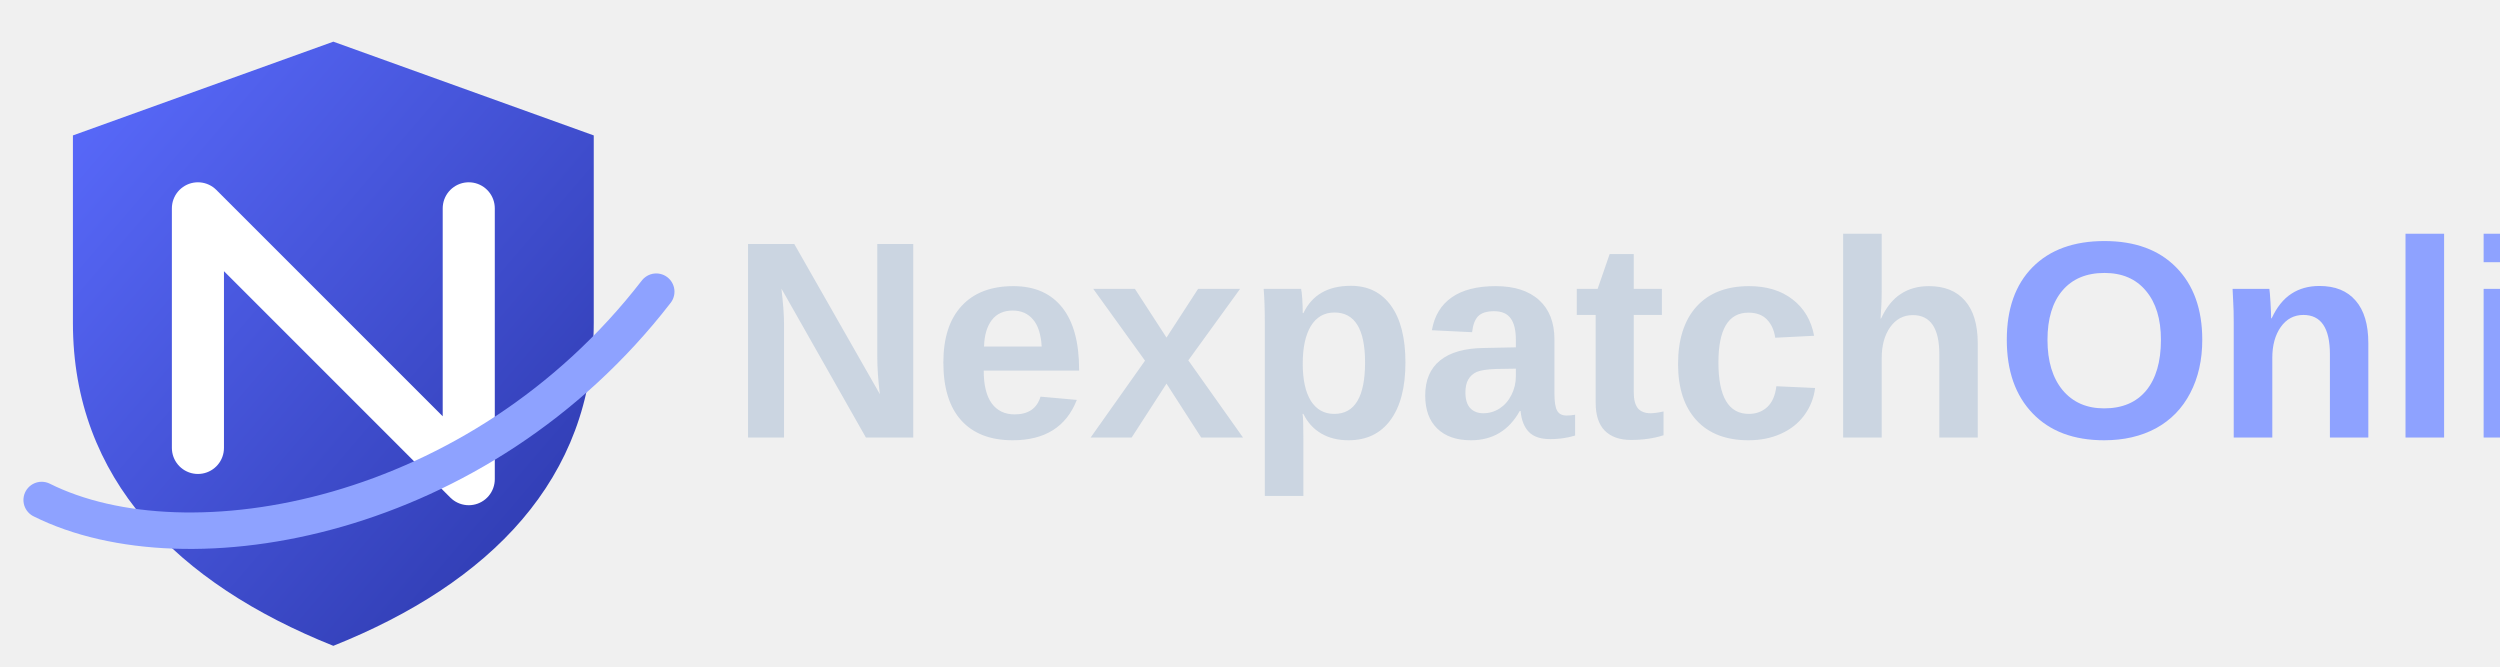
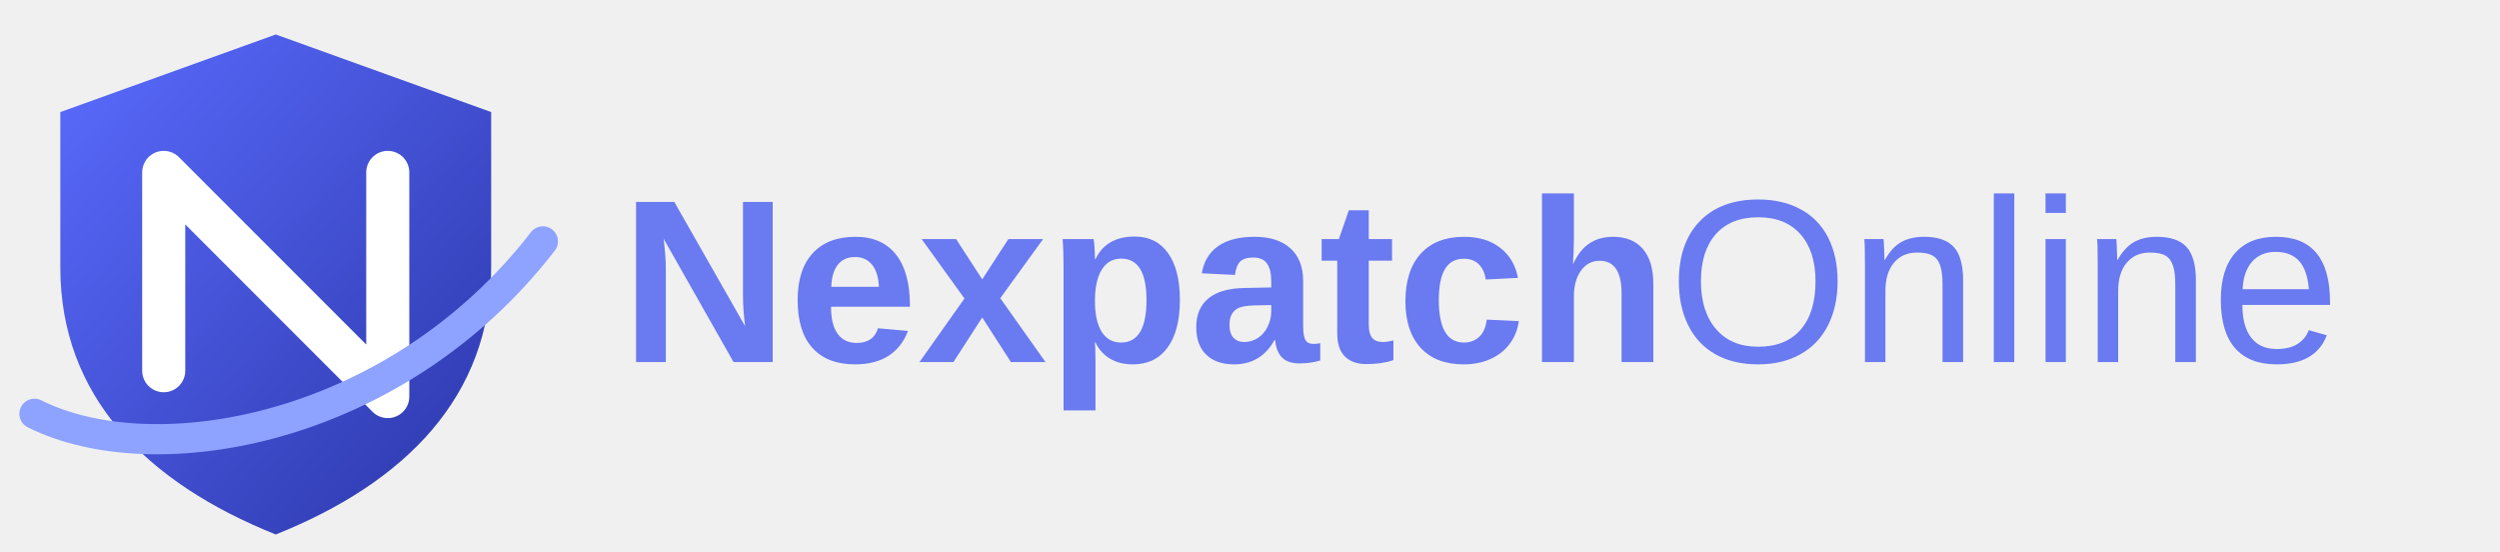
- <svg xmlns="http://www.w3.org/2000/svg" viewBox="0 0 240 64" role="img" aria-labelledby="title">
+ <svg xmlns="http://www.w3.org/2000/svg" viewBox="0 0 290 64" role="img" aria-labelledby="title">
  <defs>
    <linearGradient id="shield" x1="0" y1="0" x2="1" y2="1">
      <stop stop-color="#5B6CFF" />
      <stop offset="1" stop-color="#2A36A8" />
    </linearGradient>
  </defs>
  <g transform="translate(2 2)">
    <path d="M30 2 55 11v18c0 15-10 25-25 31C15 54 5 44 5 29V11z" fill="url(#shield)" />
    <path d="M17 41V18l26 26V18" fill="none" stroke="#fff" stroke-width="5" stroke-linecap="round" stroke-linejoin="round" />
    <path d="M2 46c14 7 42 2 59-20" fill="none" stroke="#8EA2FF" stroke-width="3.5" stroke-linecap="round" />
  </g>
-   <text x="70" y="42" font-family="Segoe UI,Arial,sans-serif" font-size="27" font-weight="750" fill="#cbd5e1">Nexpatch<tspan fill="#8EA2FF">Online</tspan>
+   <text x="72" y="42" textLength="210" lengthAdjust="spacingAndGlyphs" font-family="Segoe UI,Arial,sans-serif" font-size="27" font-weight="700" fill="#6A7AF0">Nexpatch<tspan font-weight="400">Online</tspan>
  </text>
</svg>
